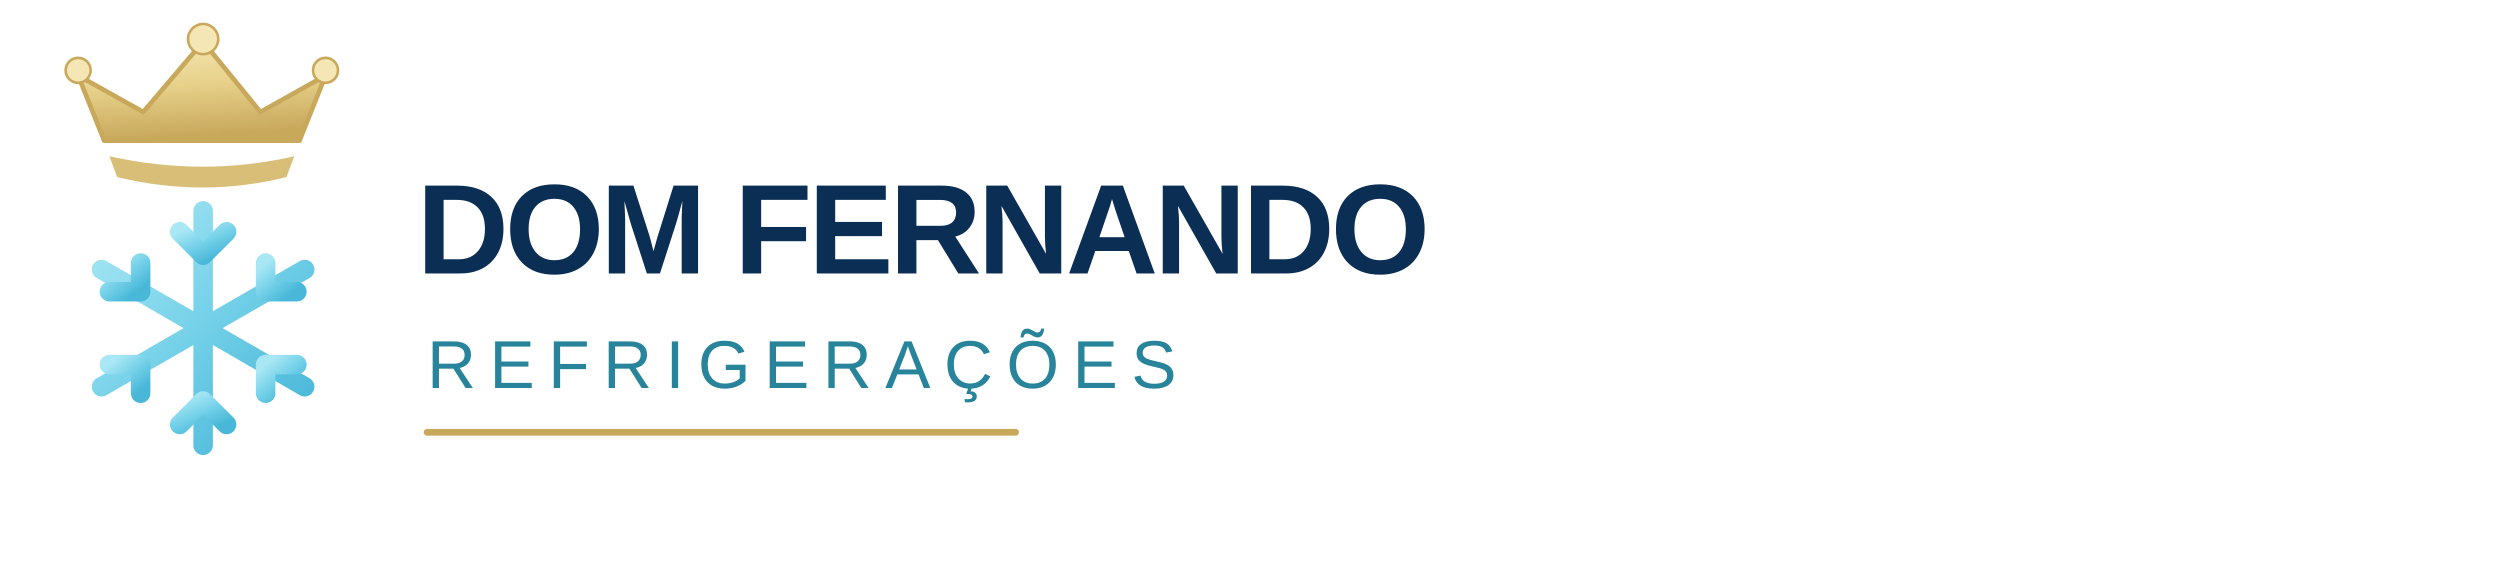
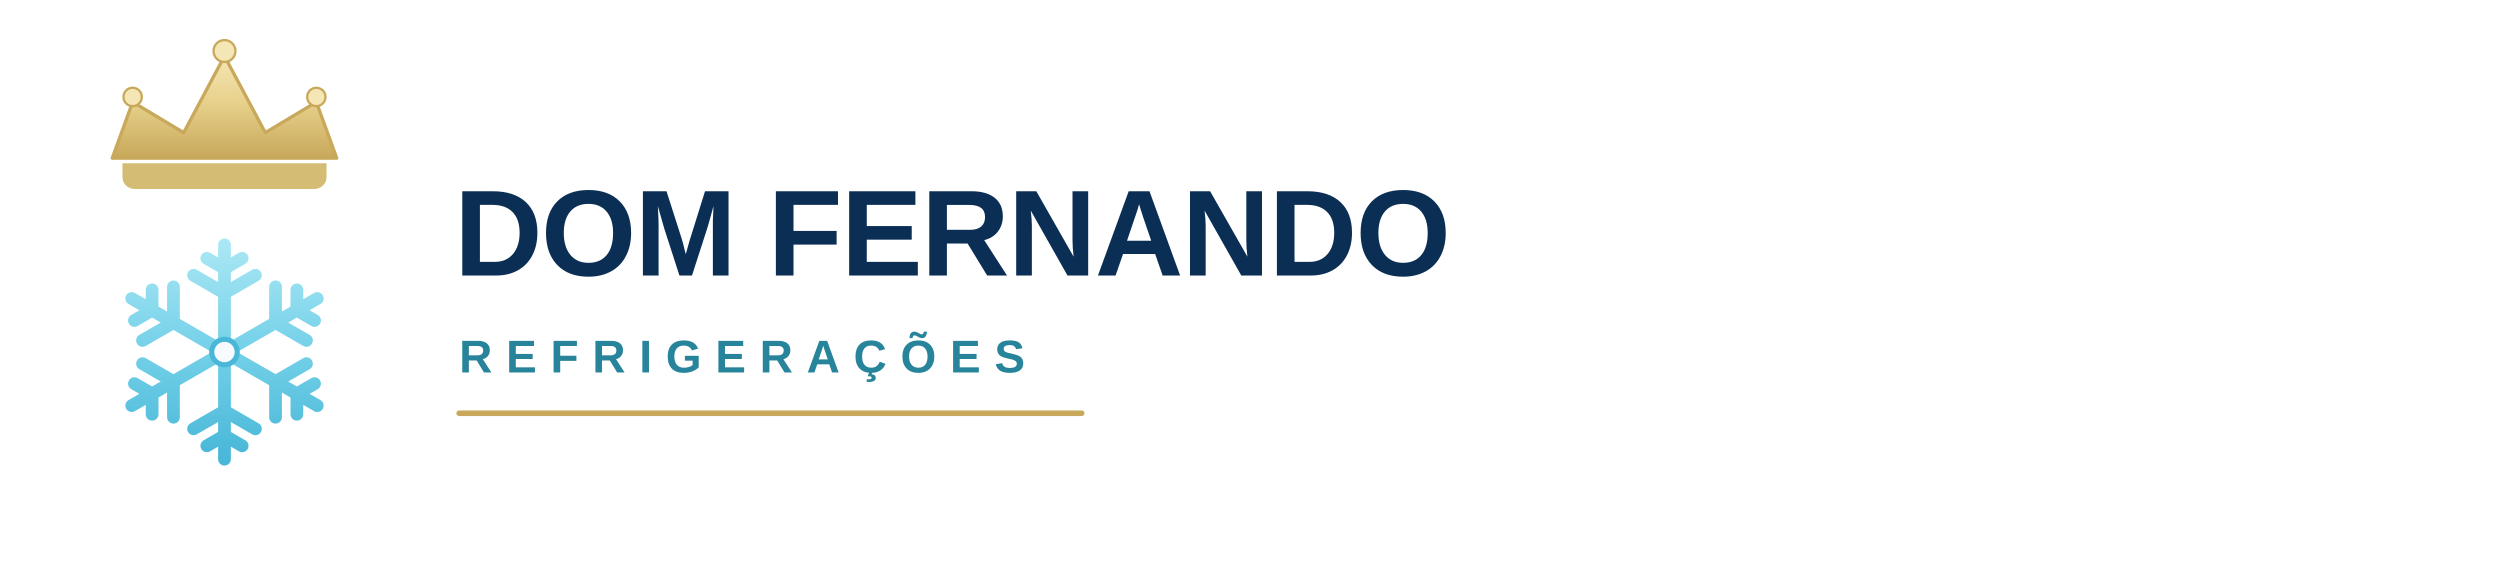
- <svg xmlns="http://www.w3.org/2000/svg" width="960" height="220" viewBox="0 0 960 220" role="img" aria-labelledby="title desc">
+ <svg xmlns="http://www.w3.org/2000/svg" width="980" height="220" viewBox="0 0 980 220" role="img" aria-labelledby="title desc">
  <defs>
-     <linearGradient id="ice" x1="0" y1="0" x2="0.9" y2="1">
+     <linearGradient id="ice" x1="0" y1="0" x2="0" y2="1">
      <stop offset="0" stop-color="#A9E7F4" />
-       <stop offset="0.52" stop-color="#73D0E8" />
+       <stop offset="0.5" stop-color="#73D0E8" />
      <stop offset="1" stop-color="#48B7D8" />
    </linearGradient>
-     <linearGradient id="royalGold" x1="0" y1="0" x2="0.15" y2="1">
+     <linearGradient id="gold" x1="0" y1="0" x2="0" y2="1">
      <stop offset="0" stop-color="#F5E6B5" />
-       <stop offset="0.48" stop-color="#E7D18B" />
+       <stop offset="0.45" stop-color="#E7D18B" />
      <stop offset="1" stop-color="#C8A85B" />
    </linearGradient>
  </defs>
-   <g transform="translate(18 9)">
-     <path d="M22 45 L12 20 L37 34 L60 7 L82 34 L107 20 L97 45 Z" fill="url(#royalGold)" stroke="#C8A85B" stroke-width="1.8" stroke-linejoin="round" />
-     <path d="M24 51 Q60 59 95 51 L92 59 Q60 67 27 59 Z" fill="#D8BE76" />
-     <circle cx="12" cy="18" r="4.8" fill="#F5E6B5" stroke="#C8A85B" stroke-width="1" />
-     <circle cx="60" cy="6" r="5.8" fill="#F5E6B5" stroke="#C8A85B" stroke-width="1" />
-     <circle cx="107" cy="18" r="4.8" fill="#F5E6B5" stroke="#C8A85B" stroke-width="1" />
-   </g>
-   <g transform="translate(78 126)" fill="none" stroke="url(#ice)" stroke-width="7.5" stroke-linecap="round" stroke-linejoin="round">
-     <path d="M0 0 L0 -45 M0 0 L39 -22.5 M0 0 L39 22.5 M0 0 L0 45 M0 0 L-39 22.5 M0 0 L-39 -22.5" />
-     <path d="M0 -28 L-9 -37 M0 -28 L9 -37" />
-     <path d="M0 28 L-9 37 M0 28 L9 37" />
-     <path d="M24 -14 L24 -25 M24 -14 L36 -14" />
-     <path d="M24 14 L36 14 M24 14 L24 25" />
-     <path d="M-24 14 L-24 25 M-24 14 L-36 14" />
-     <path d="M-24 -14 L-36 -14 M-24 -14 L-24 -25" />
+   <g transform="translate(88 138)">
+     <g fill="none" stroke="url(#ice)" stroke-width="5" stroke-linecap="round" stroke-linejoin="round">
+       <path d="M0 0 L0 -42 M0 -23.1 L12.12 -30.1 M0 -23.1 L-12.12 -30.1 M0 -32.76 L6.93 -36.76 M0 -32.76 L-6.93 -36.76 M0 0 L-36.37 -21 M-20.01 -11.55 L-20.01 -25.55 M-20.01 -11.55 L-32.13 -4.55 M-28.37 -16.38 L-28.37 -24.38 M-28.37 -16.38 L-35.3 -12.38 M0 0 L-36.37 21 M-20.01 11.55 L-32.13 4.55 M-20.01 11.55 L-20.01 25.55 M-28.37 16.38 L-35.3 12.38 M-28.37 16.38 L-28.37 24.38 M0 0 L-0 42 M-0 23.1 L-12.12 30.1 M-0 23.1 L12.12 30.1 M-0 32.76 L-6.93 36.76 M-0 32.76 L6.93 36.76 M0 0 L36.37 21 M20.01 11.55 L20.01 25.55 M20.01 11.55 L32.13 4.55 M28.37 16.38 L28.37 24.38 M28.37 16.38 L35.3 12.38 M0 0 L36.37 -21 M20.01 -11.55 L32.13 -4.55 M20.01 -11.55 L20.01 -25.55 M28.37 -16.38 L35.3 -12.38 M28.37 -16.38 L28.37 -24.38" />
+     </g>
+     <circle r="5" fill="#F7FBFF" stroke="#48B7D8" stroke-width="2" />
+     <g transform="translate(0 -92)">
+       <path d="M-44 16 L-36 -6 L-16 6 L0 -24 L16 6 L36 -6 L44 16 Z" fill="url(#gold)" stroke="#C8A85B" stroke-width="1.3" stroke-linejoin="round" />
+       <path d="M-40 18 H40 v5.5 c0 2.6-2.2 4.6-5 4.6 H-35 c-2.8 0-5-2-5-4.6 Z" fill="#D4BC74" />
+       <circle cx="-36" cy="-8" r="3.6" fill="#F5E6B5" stroke="#C8A85B" stroke-width="0.9" />
+       <circle cx="0" cy="-26" r="4.3" fill="#F5E6B5" stroke="#C8A85B" stroke-width="0.9" />
+       <circle cx="36" cy="-8" r="3.6" fill="#F5E6B5" stroke="#C8A85B" stroke-width="0.9" />
+     </g>
  </g>
  <g font-family="Montserrat, Arial, Helvetica, sans-serif">
-     <text x="160" y="105" fill="#0B2E55" font-size="49" font-weight="800" letter-spacing="-1.5">DOM FERNANDO</text>
-     <text x="164" y="149" fill="#27849A" font-size="26" font-weight="500" letter-spacing="5.2">REFRIGERAÇÕES</text>
-     <path d="M164 166 H390" stroke="#C8A85B" stroke-width="2.6" stroke-linecap="round" />
+     <text x="178" y="108" fill="#0B2E55" font-size="48" font-weight="800" letter-spacing="-0.6">DOM FERNANDO</text>
+     <text x="180" y="146" fill="#27849A" font-size="18" font-weight="600" letter-spacing="5.4">REFRIGERAÇÕES</text>
+     <path d="M180 162 H424" stroke="#C8A85B" stroke-width="2.2" stroke-linecap="round" />
  </g>
</svg>
